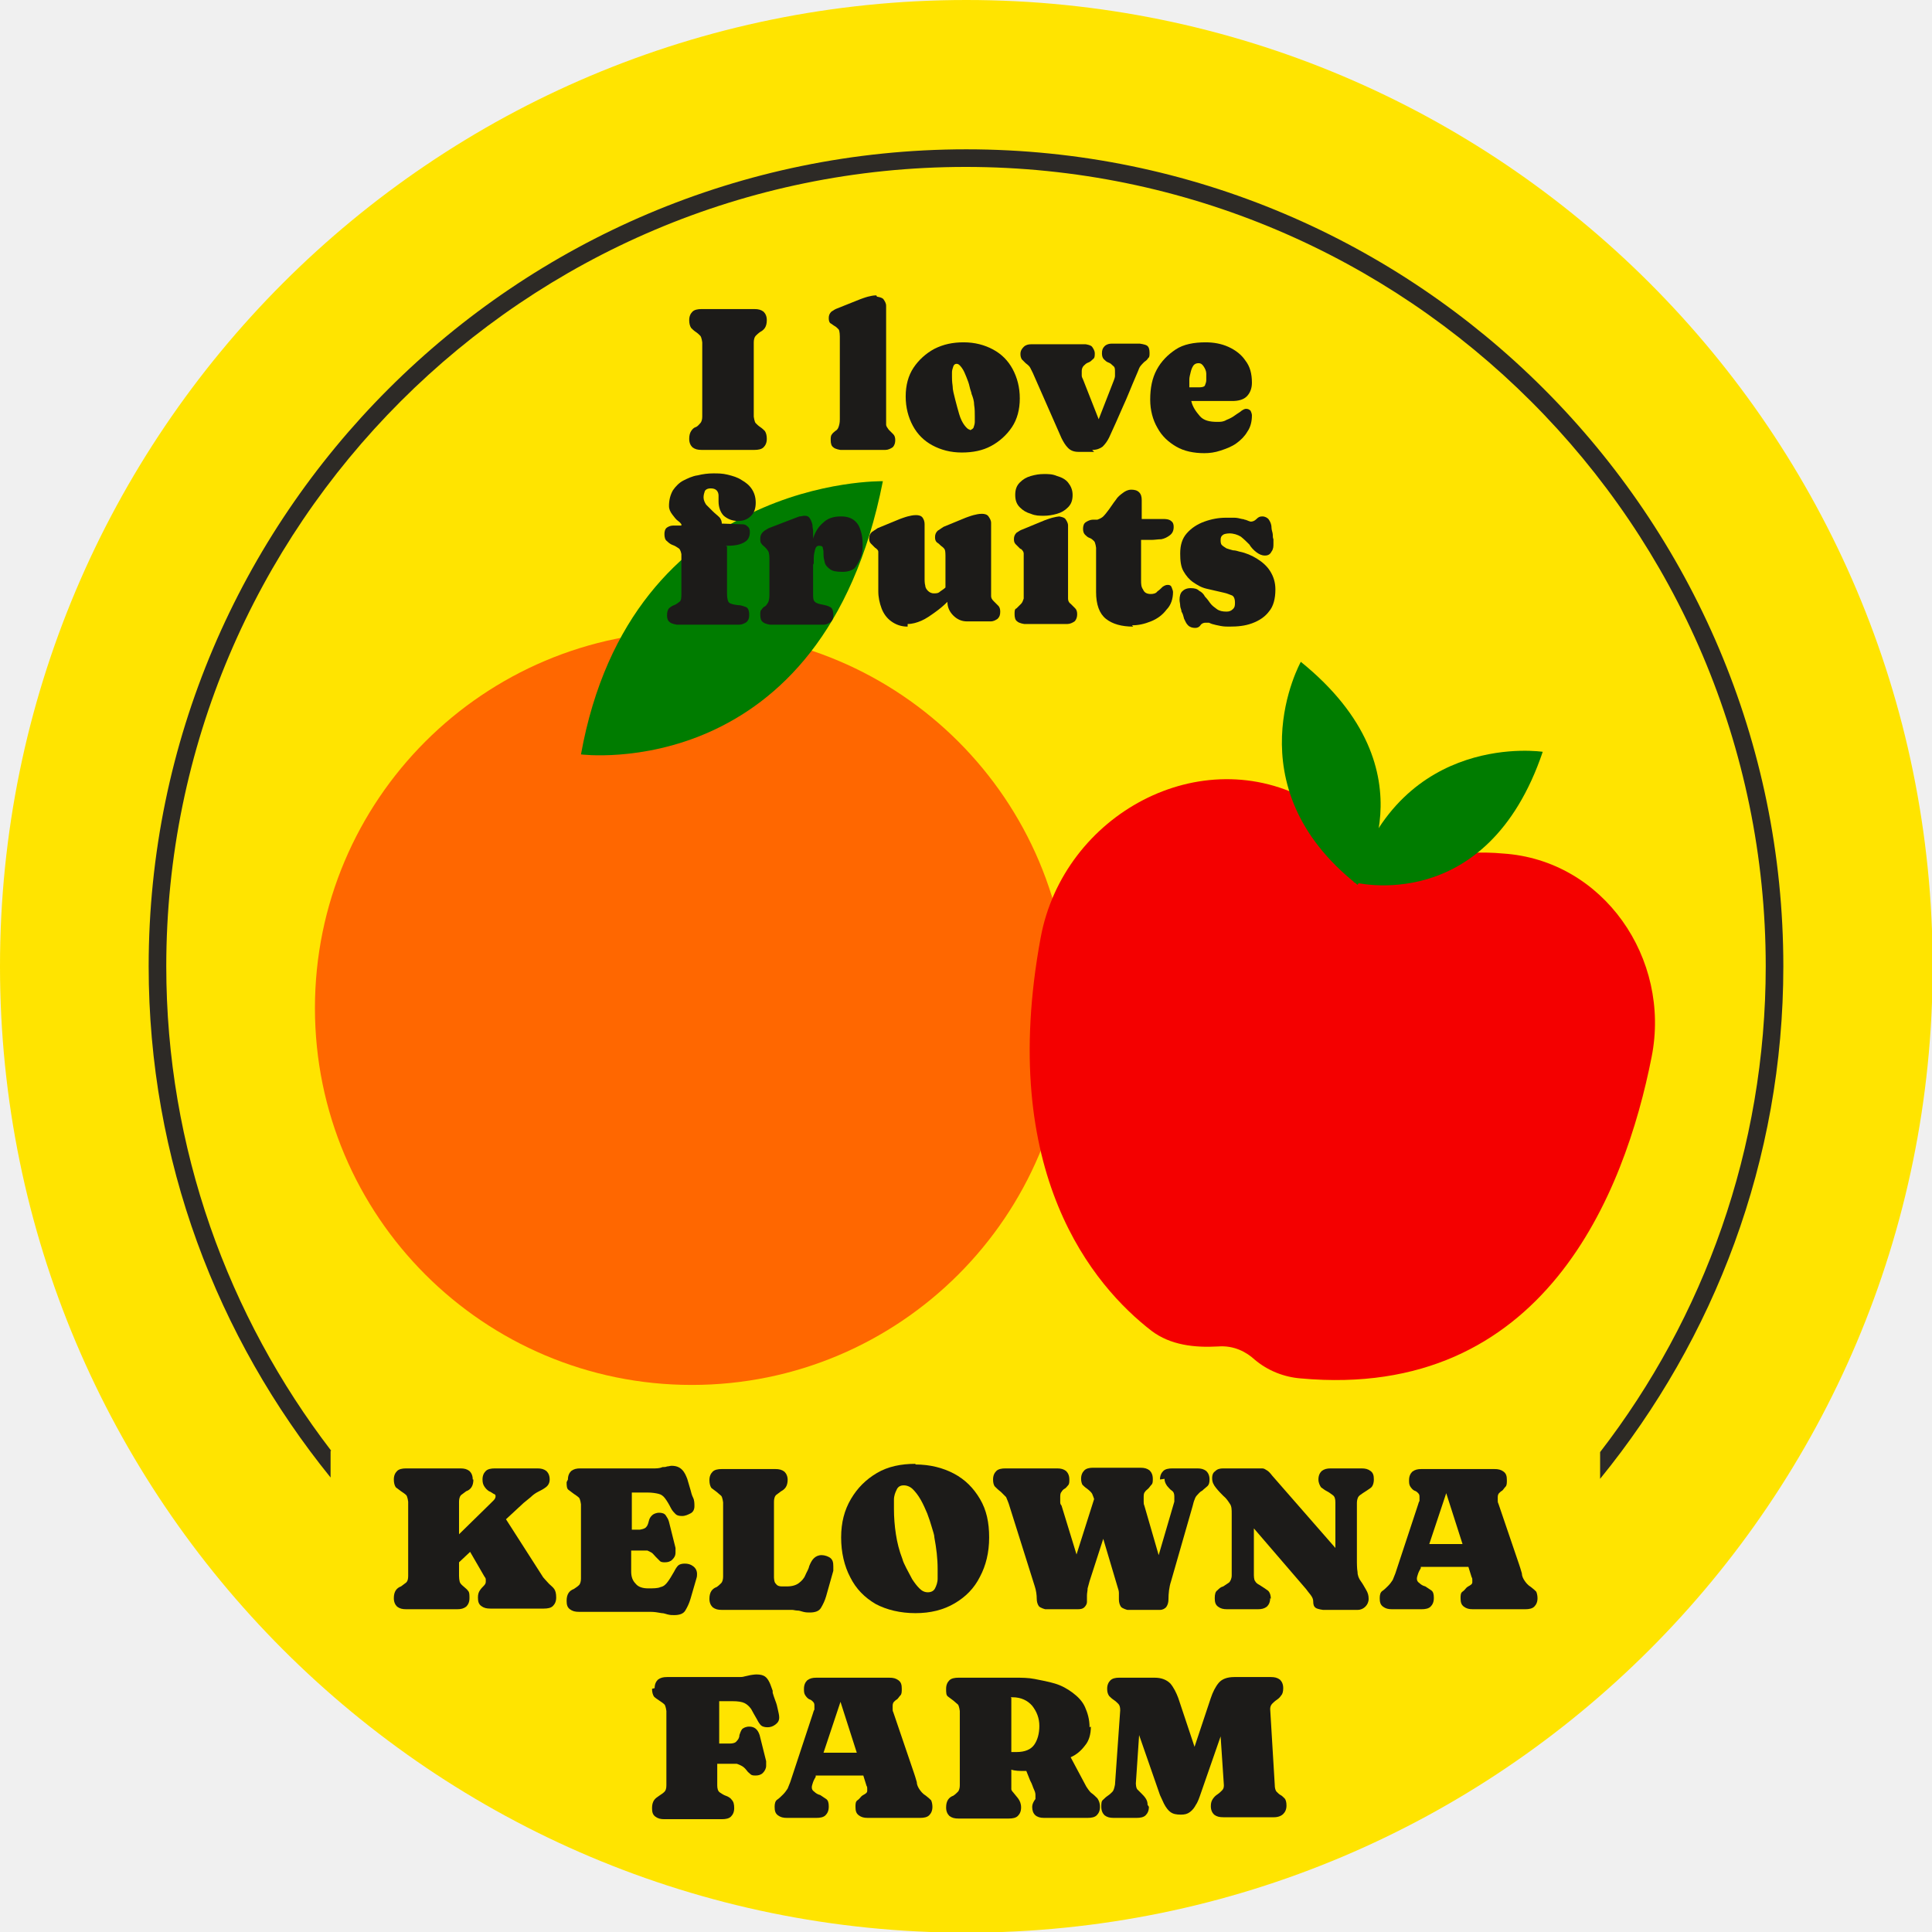
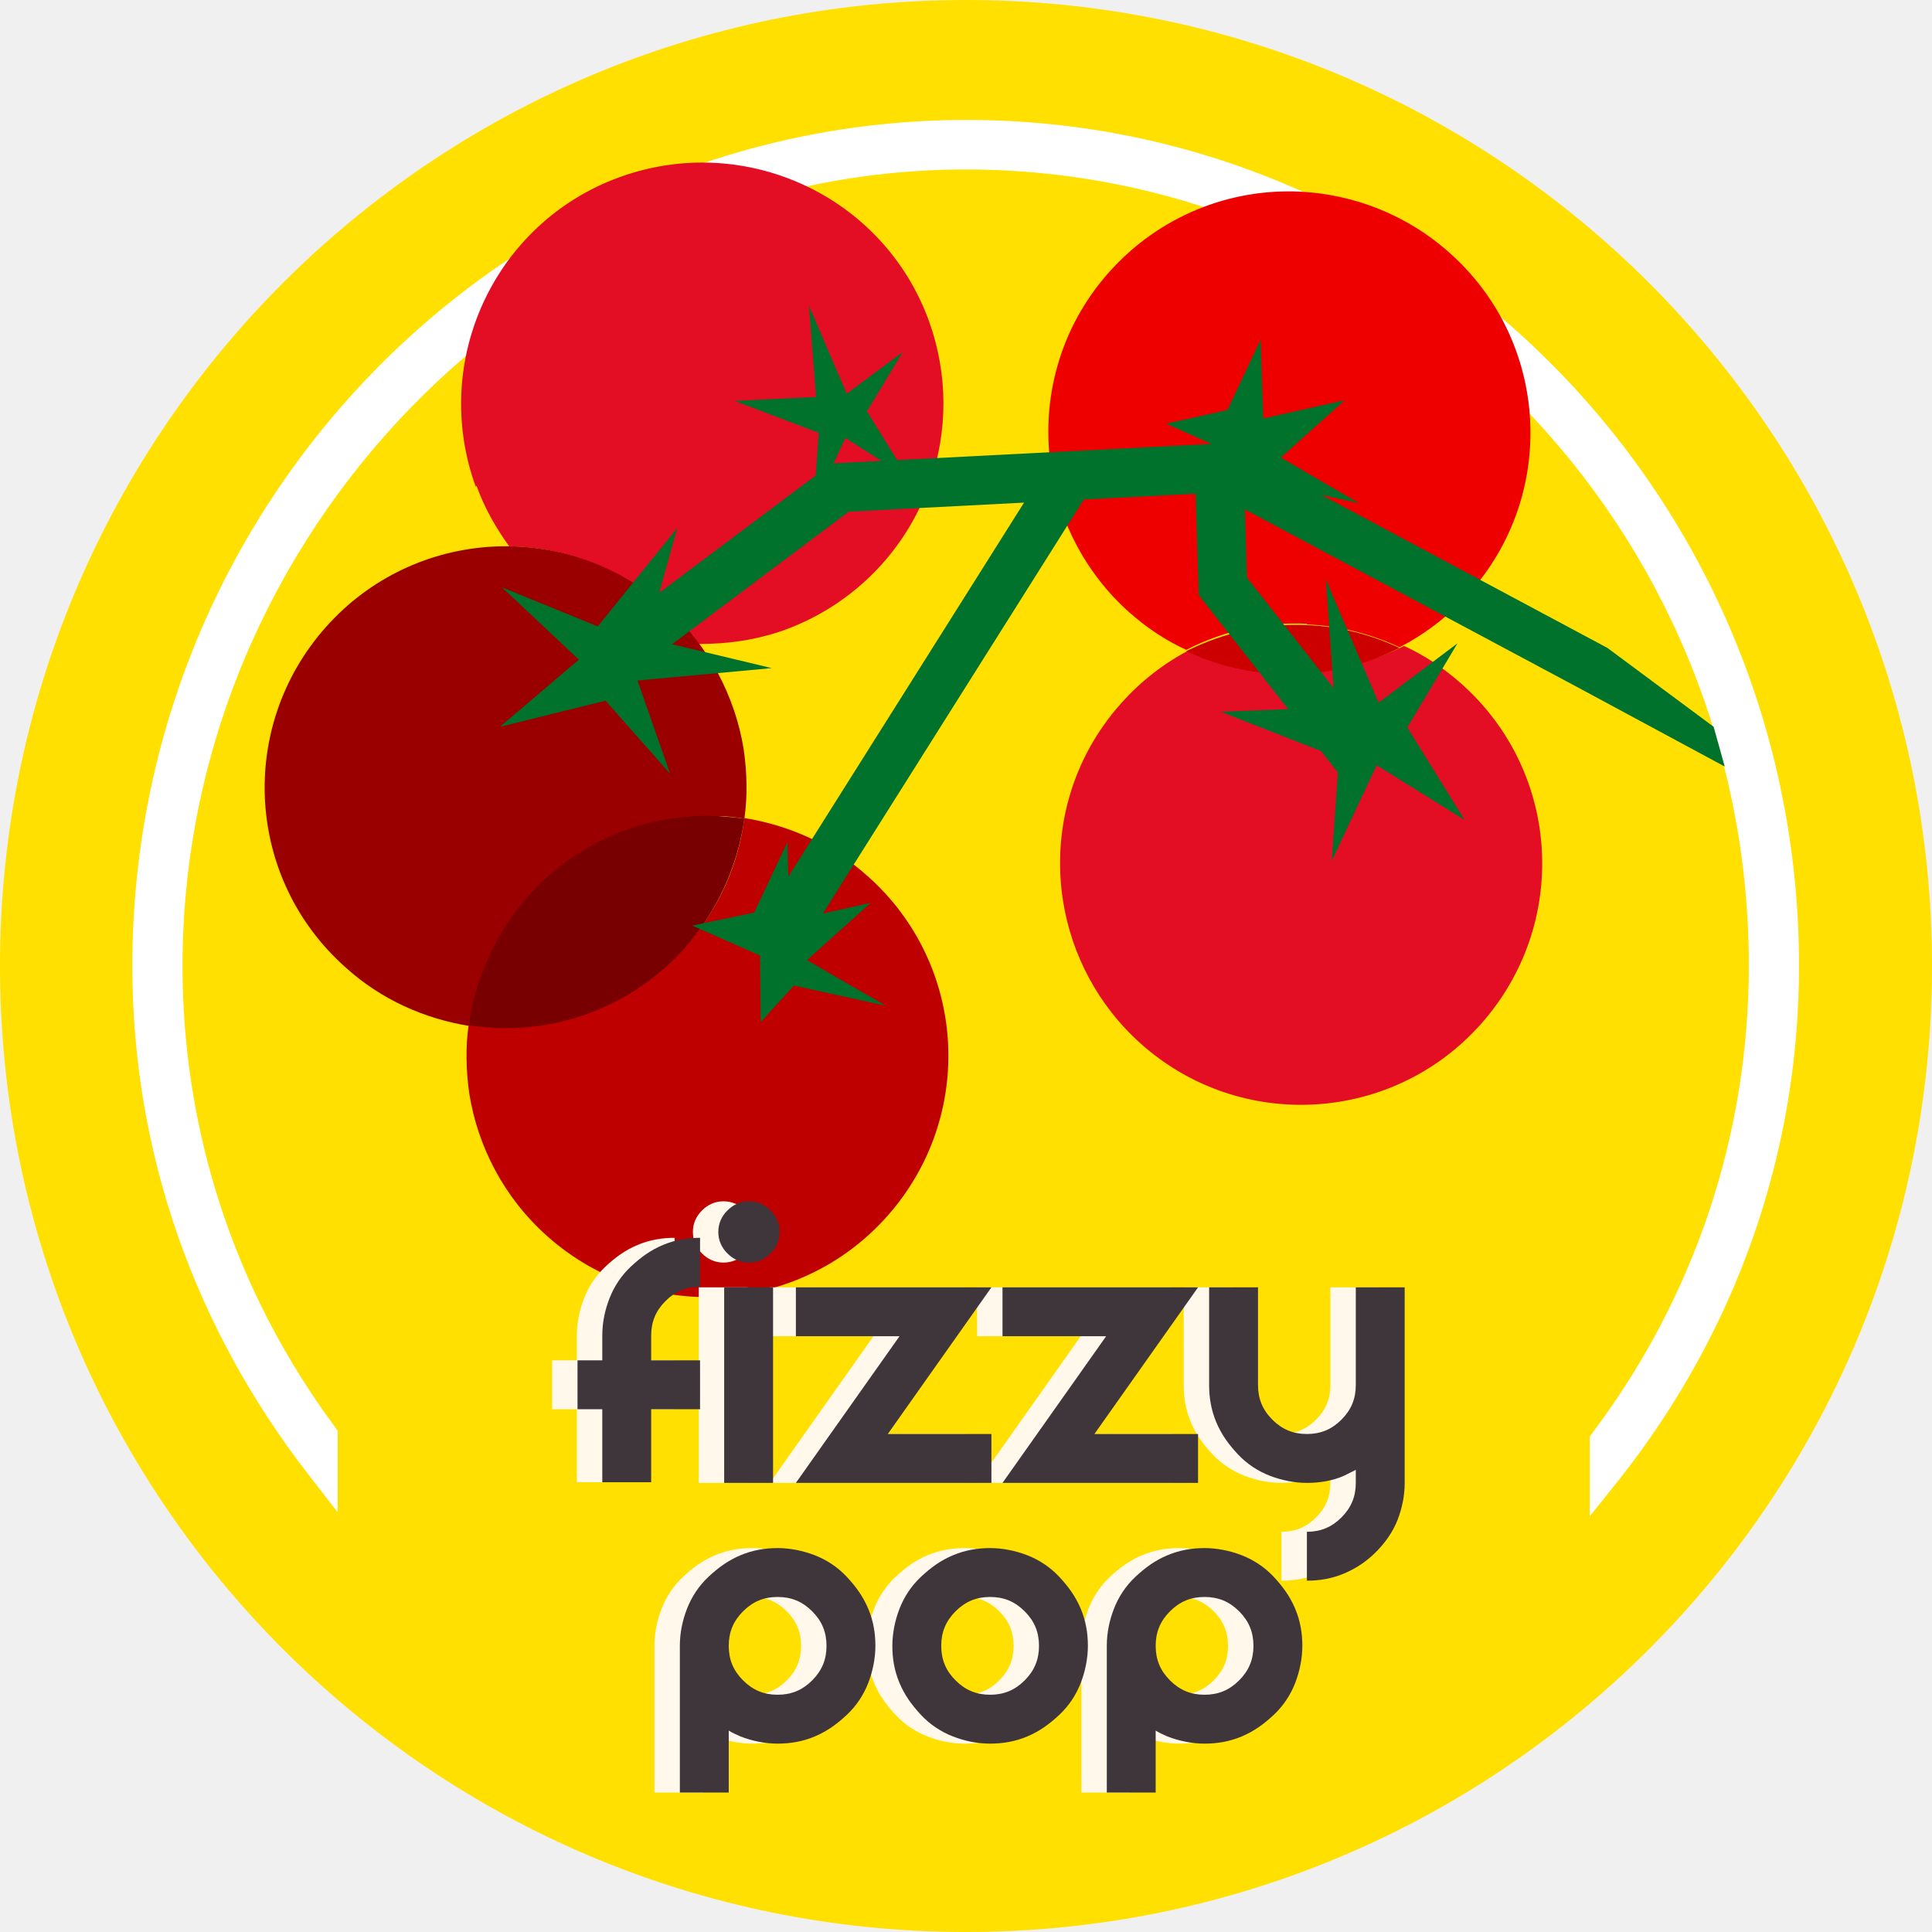
- <svg xmlns="http://www.w3.org/2000/svg" id="Layer_2" data-name="Layer 2" viewBox="0 0 29.63 29.63">
+ <svg xmlns="http://www.w3.org/2000/svg" id="Layer_2" data-name="Layer 2" viewBox="0 0 29.64 29.64">
  <defs>
    <style>
      .cls-1 {
-         fill: #007c00;
+         fill: #9b0000;
      }

      .cls-2 {
-         fill: #ff6700;
+         fill: #ef0000;
      }

      .cls-3 {
-         fill: #2d2a26;
+         fill: #e30d24;
      }

      .cls-4 {
-         fill: #f40000;
+         fill: #780000;
      }

      .cls-5 {
-         fill: #ffe400;
+         fill: #be0000;
      }

      .cls-6 {
-         fill: #1c1b19;
+         fill: #ffe000;
+       }
+ 
+       .cls-7 {
+         fill: #fff;
+       }
+ 
+       .cls-8 {
+         fill: #fff8eb;
+       }
+ 
+       .cls-9 {
+         fill: #00722c;
+       }
+ 
+       .cls-10 {
+         fill: #3f363c;
+       }
+ 
+       .cls-11 {
+         fill: #cd0000;
      }
    </style>
  </defs>
-   <g id="Design_01_-_Dieline" data-name="Design 01 - Dieline">
-     <g id="Icons">
-       <g id="Real_fruit_icon" data-name="Real fruit icon">
-         <circle class="cls-5" cx="14.82" cy="14.82" r="14.82" />
-         <path class="cls-3" d="M5.08,22.25c-1.58-2.06-2.53-4.64-2.53-7.43,0-6.76,5.5-12.26,12.26-12.26s12.27,5.5,12.27,12.26c0,2.8-.95,5.39-2.54,7.45v.41c1.75-2.15,2.81-4.88,2.81-7.86,0-6.91-5.62-12.53-12.53-12.53S2.28,7.91,2.28,14.82c0,2.97,1.05,5.69,2.79,7.84v-.41Z" />
-         <g id="orange">
-           <circle class="cls-2" cx="10.61" cy="15.46" r="5.78" />
-           <path class="cls-1" d="M13.54,7.38s-3.86-.08-4.63,4.19c0,0,3.71.48,4.63-4.19Z" />
-         </g>
-         <g id="strawberry">
-           <path class="cls-4" d="M22.15,13.12c.27-.04.58-.06.9-.03,1.54.1,2.58,1.61,2.28,3.12-.41,2.08-1.65,5.27-5.38,4.93-.26-.02-.51-.12-.71-.29-.12-.11-.31-.22-.56-.2-.36.02-.73-.02-1.02-.24-.88-.68-2.37-2.41-1.7-6.03.35-1.89,2.46-3.04,4.14-2.09.16.09.31.19.45.32.44.39,1.02.59,1.6.52Z" />
-           <path class="cls-1" d="M23.66,11.53s-2.16-.33-2.9,2c0,0,2.04.54,2.9-2Z" />
-           <path class="cls-1" d="M19.95,10.15s-1.06,1.9.87,3.42c0,0,1.22-1.73-.87-3.42Z" />
-         </g>
-         <g>
-           <path class="cls-6" d="M7.26,22.69c0,.05-.01.09-.03.12-.02.03-.05.05-.08.06-.03.02-.05.04-.08.06-.02.02-.03.06-.03.1v.5l.48-.47s.03-.03.05-.05c.02-.02.03-.04.03-.06,0-.02,0-.03-.03-.04-.02-.01-.04-.03-.07-.04-.03-.02-.05-.04-.07-.07-.02-.03-.03-.06-.03-.11,0-.06.02-.1.05-.13.03-.03.08-.04.14-.04h.65c.06,0,.1.01.14.04.03.03.05.07.05.13,0,.05-.02.09-.06.12-.04.03-.08.05-.12.07-.04.02-.08.05-.11.08-.04.03-.07.06-.11.09l-.27.25.57.89s.06.07.09.1.06.05.08.08c.02.03.03.07.03.13s-.02.1-.05.13c-.03.03-.08.04-.14.04h-.82c-.06,0-.1-.01-.14-.04-.04-.03-.05-.07-.05-.13,0-.05.01-.08.03-.11.02-.03.04-.05.06-.07.02-.02.03-.04.03-.06,0-.02,0-.03,0-.04,0-.01-.01-.03-.02-.04l-.22-.38-.17.16v.21s0,.08.02.11.04.04.06.06c.02.02.04.03.06.06.02.02.02.06.02.11,0,.06-.02.1-.05.13-.04.03-.08.04-.14.04h-.78c-.06,0-.1-.01-.14-.04-.03-.03-.05-.07-.05-.13,0-.05.01-.09.03-.12.02-.03.05-.05.08-.06.03-.02.05-.04.08-.06.02-.02.03-.05.03-.1v-1.14s-.01-.08-.03-.1-.05-.04-.08-.06c-.03-.02-.05-.04-.08-.06-.02-.03-.03-.07-.03-.12,0-.06.02-.1.05-.13.03-.03.08-.04.14-.04h.83c.06,0,.1.01.14.04.03.03.05.07.05.13Z" />
-           <path class="cls-6" d="M8.71,22.69c0-.06.02-.1.05-.13.04-.03.08-.04.14-.04h1.04s.06,0,.11,0c.05,0,.09-.01.11-.02.02,0,.05,0,.07-.01.02,0,.05-.01.07-.01.07,0,.12.02.16.06.04.04.06.09.08.14.02.06.03.11.05.17.01.04.02.08.04.12.02.04.02.09.02.13,0,.05-.02.09-.06.11-.04.02-.08.04-.13.04s-.08-.01-.1-.03-.05-.05-.07-.09c-.03-.06-.06-.11-.09-.15-.03-.04-.06-.06-.1-.07s-.1-.02-.17-.02h-.24v.57h.12s.08-.01.1-.04c.02-.02.03-.05.04-.09s.02-.06.05-.09c.02-.02.06-.04.11-.04.04,0,.08.01.1.04s.04.06.05.1l.1.4s0,.02,0,.03c0,.01,0,.02,0,.04,0,.05-.02.08-.05.11-.03.03-.07.04-.11.04-.03,0-.06,0-.08-.02-.02-.02-.04-.04-.06-.06-.03-.03-.05-.06-.07-.07-.02-.01-.04-.02-.06-.03-.02,0-.06,0-.1,0h-.15v.32c0,.08.02.14.07.19.04.05.11.07.19.07s.15,0,.19-.02c.05-.01.08-.04.11-.08.03-.04.06-.09.1-.16.02-.04.04-.07.06-.09s.06-.03.1-.03c.05,0,.09.01.13.04.04.03.06.07.06.12,0,.02,0,.04-.01.07l-.09.31c-.02.07-.05.13-.08.18s-.09.07-.17.07c-.03,0-.06,0-.1-.01s-.06-.02-.09-.02c-.06-.01-.11-.02-.17-.02h-1.1c-.06,0-.1-.01-.14-.04-.04-.03-.05-.07-.05-.13,0-.05.01-.09.03-.12s.05-.05.08-.06c.03-.02.06-.04.08-.06s.03-.06.03-.1v-1.14s-.01-.08-.03-.1-.05-.04-.08-.06c-.03-.02-.05-.04-.08-.06s-.03-.07-.03-.12Z" />
-           <path class="cls-6" d="M12.08,22.69c0,.05-.01.09-.03.12-.02.03-.05.05-.07.06-.03.02-.05.04-.08.06-.02.02-.03.06-.03.1v1.16s0,.08.03.1c.02.03.05.04.09.04h.08c.08,0,.14-.02.18-.05.04-.03.08-.07.1-.12.02-.05.05-.09.06-.14.02-.05.04-.09.07-.12.03-.03.07-.05.12-.05s.1.02.13.04c.04.03.05.07.05.13,0,.02,0,.05,0,.07l-.11.39c-.02.07-.05.13-.08.18s-.09.07-.17.07c-.03,0-.06,0-.1-.01s-.06-.02-.09-.02c-.03,0-.06-.01-.08-.01-.03,0-.06,0-.09,0h-.99c-.06,0-.1-.01-.14-.04-.03-.03-.05-.07-.05-.13,0-.05.01-.09.03-.12.02-.03.05-.05.08-.06.03-.02.05-.04.07-.06.02-.02.03-.06.03-.1v-1.14s-.01-.08-.03-.1c-.02-.02-.05-.04-.07-.06-.03-.02-.05-.04-.08-.06-.02-.03-.03-.07-.03-.12,0-.06.02-.1.05-.13.03-.03.08-.04.14-.04h.82c.06,0,.1.01.14.04.03.03.05.07.05.13Z" />
-           <path class="cls-6" d="M14.04,22.46c.22,0,.42.05.59.14.17.09.3.22.4.39s.14.36.14.59-.05.43-.14.6c-.09.18-.22.31-.39.41-.17.1-.37.15-.6.15s-.44-.05-.61-.14c-.17-.1-.3-.23-.39-.41-.09-.17-.14-.38-.14-.61s.05-.42.15-.59c.1-.17.23-.3.4-.4.17-.1.37-.14.59-.14ZM14.38,24.06c0-.16-.02-.32-.05-.48,0-.04-.02-.09-.04-.16-.02-.07-.04-.13-.07-.21-.03-.07-.06-.14-.1-.21-.04-.07-.08-.12-.12-.16-.04-.04-.09-.06-.14-.06s-.09.02-.11.07c-.02.04-.04.09-.04.15,0,.06,0,.1,0,.14,0,.13.01.26.03.39.02.13.05.25.1.38.01.04.03.08.06.14.03.06.06.11.09.17.04.06.07.1.11.14.04.04.08.06.13.06.05,0,.09-.02.11-.06.02-.04.04-.09.04-.15,0-.06,0-.1,0-.14Z" />
-           <path class="cls-6" d="M17.79,22.69c0-.06.02-.1.05-.13.03-.03.08-.04.14-.04h.38c.06,0,.1.01.14.04.03.03.05.07.05.13,0,.05-.01.08-.03.1-.02.02-.05.04-.08.07-.04.02-.06.05-.08.07-.02.02-.03.04-.04.07-.01.02-.02.06-.03.1l-.33,1.15c-.03.09-.04.19-.04.28,0,.04-.01.08-.03.11s-.06.05-.1.05h-.5s-.08-.02-.1-.05-.03-.07-.03-.11c0-.03,0-.07,0-.1,0-.03-.01-.06-.02-.09l-.22-.74-.21.65s-.02.07-.03.11c0,.04-.01.07-.01.11,0,.03,0,.07,0,.1,0,.03-.02.06-.04.08-.02.02-.05.03-.1.03h-.5s-.08-.02-.1-.05c-.02-.03-.03-.07-.03-.11,0-.06-.01-.13-.03-.19l-.4-1.27s-.03-.08-.04-.1c-.02-.02-.04-.04-.08-.08-.04-.03-.07-.06-.09-.08-.02-.02-.03-.06-.03-.11,0-.06.02-.1.05-.13.03-.03.08-.04.14-.04h.79c.06,0,.1.01.14.04.03.03.05.07.05.13,0,.04,0,.07-.02.09s-.03.04-.05.05c-.02.01-.04.03-.05.05-.02.02-.02.05-.02.09,0,.02,0,.04,0,.06,0,.02,0,.04.02.06l.23.75.27-.85s-.02-.06-.03-.08c-.01-.02-.04-.05-.08-.08-.03-.02-.05-.04-.07-.06-.01-.02-.02-.05-.02-.09,0-.06.02-.1.05-.13.03-.03.08-.04.13-.04h.73c.06,0,.1.01.14.04.03.03.05.07.05.13,0,.04,0,.07-.02.09-.02.02-.03.04-.05.06-.02.02-.04.03-.05.05-.02.02-.02.05-.02.09,0,.02,0,.04,0,.06,0,.02,0,.04.01.06l.22.76.24-.82s0-.03,0-.04c0-.01,0-.03,0-.04,0-.04-.01-.07-.04-.09s-.05-.05-.07-.07c-.02-.03-.04-.06-.04-.11Z" />
-           <path class="cls-6" d="M19.48,24.51c0,.06-.02.1-.05.13-.04.03-.08.04-.14.04h-.47c-.06,0-.1-.01-.14-.04-.04-.03-.05-.07-.05-.13,0-.06.01-.1.04-.12.03-.03.05-.05.09-.06.03-.02.06-.04.09-.06.02-.02.04-.06.04-.11v-.94c0-.07,0-.12-.03-.16-.02-.03-.05-.08-.1-.12-.03-.03-.07-.07-.11-.12-.04-.05-.06-.09-.06-.15s.02-.09.05-.11c.03-.03.07-.04.12-.04h.49s.08,0,.11,0c.03,0,.05.02.07.03s.05.04.08.08l.97,1.11v-.7c0-.05-.01-.09-.04-.11s-.05-.04-.09-.06-.06-.04-.09-.06c-.02-.03-.04-.07-.04-.12,0-.06.02-.1.05-.13.04-.03.08-.04.14-.04h.47c.06,0,.1.01.14.04.04.03.05.07.05.13,0,.06-.02.11-.05.13s-.07.05-.12.08c-.03.02-.06.04-.07.06-.01.02-.02.05-.02.09v.91s0,.1.01.15c0,.05.02.1.05.14.03.04.05.08.08.13.03.05.04.09.04.14s-.02.09-.05.12-.07.05-.12.05h-.53s-.08-.01-.11-.03c-.03-.02-.04-.05-.04-.1,0-.03-.01-.06-.04-.1-.03-.04-.05-.06-.07-.09l-.8-.93v.72s0,.07.02.09c.01.02.03.04.07.06.05.03.09.06.12.08s.05.07.05.13Z" />
-           <path class="cls-6" d="M21.99,24.51c0,.06-.02.1-.05.13-.03.03-.08.04-.14.04h-.45c-.06,0-.1-.01-.14-.04-.04-.03-.05-.07-.05-.13,0-.05.01-.09.04-.11.03-.02.06-.05.09-.08.03-.03.05-.06.07-.09.01-.03.03-.07.04-.1l.35-1.06s.01-.04.02-.05c0-.02,0-.04,0-.06,0-.02,0-.04-.02-.06s-.03-.03-.06-.04c-.02-.01-.04-.03-.06-.06s-.02-.06-.02-.1c0-.06.02-.1.05-.13.04-.03.08-.04.14-.04h1.12c.06,0,.1.01.14.04.04.03.05.07.05.13,0,.04,0,.08-.02.1s-.03.04-.05.06c-.02.01-.04.03-.05.04-.01.01-.02.03-.02.06,0,.02,0,.04,0,.05,0,.02,0,.03.01.05l.32.94s.03.09.04.13c0,.04.02.08.04.11.02.03.05.07.1.1.04.03.06.05.08.07.01.02.02.06.02.1,0,.06-.02.1-.05.13-.03.03-.08.04-.14.04h-.8c-.06,0-.1-.01-.14-.04-.04-.03-.05-.07-.05-.13,0-.04,0-.08.03-.1s.04-.04.06-.06.05-.03.06-.04c.02-.01.03-.03.03-.04,0-.01,0-.03,0-.04,0-.01,0-.03-.01-.04l-.05-.16h-.73v.02s-.03.05-.04.08c-.01.03-.02.06-.02.08,0,.03.01.05.04.07.02.02.05.04.09.05.03.02.06.04.09.06s.04.06.04.11ZM21.92,23.68h.51l-.25-.78-.26.78Z" />
-           <path class="cls-6" d="M10.04,25.89c0-.06.02-.1.05-.13.04-.03.08-.04.14-.04h1.01s.06,0,.09,0,.06,0,.09-.01l.09-.02s.06-.01.09-.01c.06,0,.1.01.13.03.03.02.05.05.07.09.02.04.03.08.05.13h0s0,.01,0,.02c0,0,0,.01,0,.01.01.03.02.07.04.12s.03.09.04.14c.01.05.02.08.02.12,0,.05-.02.08-.06.11s-.08.04-.12.04c-.04,0-.08-.01-.1-.03-.02-.02-.04-.05-.06-.09-.04-.07-.07-.12-.09-.16-.03-.04-.06-.07-.1-.09-.04-.02-.1-.03-.19-.03h-.2v.65h.16c.05,0,.09-.01.11-.04.02-.02.04-.05.04-.09.01-.03.02-.06.04-.09.02-.02.06-.04.11-.04.08,0,.13.04.16.13l.1.4s0,.02,0,.03c0,.01,0,.02,0,.04,0,.04-.02.08-.05.11-.03.03-.07.04-.11.04-.03,0-.06,0-.08-.02-.02-.02-.04-.03-.06-.06-.03-.04-.06-.06-.08-.07s-.04-.02-.07-.03c-.02,0-.06,0-.11,0h-.19v.33c0,.05.01.09.04.11.03.02.06.04.09.05.03.01.07.03.09.06.03.03.04.07.04.13s-.02.1-.05.13c-.03.03-.08.04-.14.04h-.88c-.06,0-.1-.01-.14-.04-.04-.03-.05-.07-.05-.13,0-.05.01-.09.03-.12s.05-.05.08-.07c.03-.02.06-.04.08-.06s.03-.05.03-.1v-1.14s-.01-.08-.03-.1-.05-.04-.08-.06-.06-.04-.08-.06c-.02-.03-.03-.07-.03-.12Z" />
-           <path class="cls-6" d="M12.71,27.71c0,.06-.02.1-.05.13-.03.03-.08.04-.14.04h-.45c-.06,0-.1-.01-.14-.04-.04-.03-.05-.07-.05-.13,0-.05.01-.09.04-.11.03-.02.06-.05.09-.08.03-.03.05-.06.07-.09.01-.03.03-.07.04-.1l.35-1.06s.01-.04.02-.05c0-.02,0-.04,0-.06,0-.02,0-.04-.02-.06s-.03-.03-.06-.04c-.02-.01-.04-.03-.06-.06s-.02-.06-.02-.1c0-.06.02-.1.05-.13.04-.03.08-.04.14-.04h1.12c.06,0,.1.01.14.04.04.03.05.07.05.13,0,.04,0,.08-.02.1s-.03.04-.05.06c-.02.01-.04.03-.05.04-.01.01-.02.03-.02.06,0,.02,0,.04,0,.05,0,.02,0,.03.01.05l.32.94s.03.09.04.13c0,.04.02.08.04.11.02.03.05.07.1.1.04.03.06.05.08.07.01.02.02.06.02.1,0,.06-.02.1-.05.13-.03.03-.08.04-.14.04h-.8c-.06,0-.1-.01-.14-.04-.04-.03-.05-.07-.05-.13,0-.04,0-.08.03-.1s.04-.04.06-.06.05-.03.06-.04c.02-.01.03-.03.03-.04,0-.01,0-.03,0-.04,0-.01,0-.03-.01-.04l-.05-.16h-.73v.02s-.03.05-.04.08c-.01.03-.02.06-.02.08,0,.03.01.05.04.07.02.02.05.04.09.05.03.02.06.04.09.06s.04.06.04.11ZM12.63,26.88h.51l-.25-.78-.26.78Z" />
-           <path class="cls-6" d="M16.73,26.48c0,.12-.03.22-.09.29-.06.08-.13.14-.22.18l.24.45s.05.08.08.1.06.05.09.08c.02.03.04.07.04.13s-.02.1-.05.13c-.03.03-.08.04-.14.04h-.67c-.12,0-.18-.06-.18-.17,0-.04.02-.08.05-.12,0-.01,0-.02,0-.03,0,0,0-.02,0-.03,0-.01,0-.04-.02-.08-.02-.04-.03-.09-.06-.14-.02-.05-.04-.1-.06-.15-.01,0-.02,0-.04,0-.06,0-.13,0-.19-.02v.24s0,.05,0,.06c0,.01.01.03.03.05.03.04.06.07.08.1s.04.07.04.13c0,.06-.02.1-.05.13-.03.03-.08.04-.14.04h-.77c-.06,0-.1-.01-.14-.04-.03-.03-.05-.07-.05-.13,0-.05.01-.09.03-.12s.05-.05.08-.06c.03-.02.05-.04.07-.06s.03-.06.03-.1v-1.14s-.01-.08-.03-.1-.05-.04-.07-.06c-.03-.02-.05-.04-.08-.06s-.03-.06-.03-.12c0-.06.02-.1.05-.13.03-.03.08-.04.14-.04h.87c.1,0,.2,0,.3.02s.21.04.31.07c.1.03.19.08.27.14.08.06.15.13.19.22s.07.19.07.31ZM15.51,26.04v.83s.05,0,.08,0c.13,0,.22-.04.27-.11.05-.07.08-.17.08-.29s-.04-.22-.11-.31c-.07-.08-.17-.13-.3-.13h-.03Z" />
-           <path class="cls-6" d="M17.62,27.71c0,.06-.02.1-.05.13-.03.03-.08.04-.14.04h-.35c-.06,0-.1-.01-.14-.04-.03-.03-.05-.07-.05-.13,0-.05,0-.09.03-.11.02-.02.04-.04.07-.06s.05-.04.07-.06c.02-.02.03-.06.04-.11l.08-1.14h0c0-.05-.01-.08-.03-.1-.02-.02-.04-.04-.07-.06-.03-.02-.05-.04-.07-.06-.02-.03-.03-.06-.03-.11,0-.06.02-.1.05-.13.03-.03.08-.04.13-.04h.55c.1,0,.18.03.24.09.05.06.09.14.12.22l.25.75.25-.75c.03-.09.07-.17.12-.23.05-.06.13-.09.24-.09h.56c.06,0,.1.01.14.04.03.03.05.07.05.13,0,.05-.01.09-.03.11-.02.03-.04.05-.07.07-.03.02-.05.04-.07.06-.02.02-.03.05-.03.08h0s.07,1.16.07,1.16c0,.05.01.09.03.11.02.02.04.04.06.05s.04.03.06.05c.02.02.03.06.03.11,0,.06-.02.1-.05.13-.03.03-.08.05-.14.05h-.78c-.06,0-.1-.01-.14-.04-.03-.03-.05-.07-.05-.13,0-.05.01-.08.03-.11.02-.03.04-.05.07-.07.03-.02.05-.04.07-.06.02-.02.03-.04.03-.08h0s-.05-.75-.05-.75l-.32.92s-.03.09-.06.13c-.02.04-.05.08-.09.11-.04.03-.08.04-.14.04-.07,0-.12-.01-.16-.04-.03-.02-.07-.07-.1-.13-.02-.04-.04-.09-.06-.13l-.32-.92-.05.74h0s0,.08.03.1c.02.02.04.04.06.06.02.02.04.04.06.07.02.03.03.06.03.1Z" />
-         </g>
-         <g>
-           <path class="cls-6" d="M11.56,5.25v1.14s.01.08.03.1c.02.02.04.04.07.06.03.02.05.04.07.06.02.03.03.07.03.12,0,.06-.02.1-.05.13-.03.03-.08.04-.14.04h-.81c-.06,0-.1-.01-.14-.04-.03-.03-.05-.07-.05-.13,0-.05.01-.09.03-.12.02-.03.04-.05.07-.06s.05-.04.07-.06c.02-.02.03-.06.03-.1v-1.14s-.01-.08-.03-.1c-.02-.02-.04-.04-.07-.06s-.05-.04-.07-.06c-.02-.03-.03-.07-.03-.12,0-.06.02-.1.05-.13.03-.03.08-.04.14-.04h.81c.06,0,.1.01.14.04.03.03.05.07.05.13,0,.05-.01.09-.03.12-.02.03-.05.05-.07.06-.03.02-.05.04-.07.06-.02.02-.03.06-.03.1Z" />
-           <path class="cls-6" d="M13.45,4.55s.08.01.1.04.04.06.04.1v1.73s0,.06,0,.09c0,.03.02.05.04.08.03.03.05.05.07.07.02.02.03.05.03.09s-.01.08-.04.11c-.03.02-.07.04-.11.04h-.69s-.08-.01-.11-.04c-.03-.02-.04-.06-.04-.11,0-.04,0-.07.02-.09.01-.02.03-.03.05-.05.02-.01.04-.03.05-.06s.02-.06.02-.12v-1.27s0-.09-.02-.11c-.02-.02-.04-.04-.06-.05-.02-.01-.04-.03-.06-.04s-.03-.04-.03-.08c0-.04.01-.07.04-.1.03-.02.06-.04.09-.05l.35-.14s.08-.03.12-.04c.04-.01.08-.02.13-.02Z" />
-           <path class="cls-6" d="M14.78,5.25c.17,0,.32.04.45.11.13.07.23.17.3.3.07.13.11.28.11.45s-.04.32-.12.44-.19.22-.32.29-.28.1-.45.1c-.17,0-.32-.04-.45-.11-.13-.07-.23-.17-.3-.3-.07-.13-.11-.28-.11-.45s.04-.32.12-.44c.08-.12.19-.22.32-.29.14-.07.28-.1.45-.1ZM14.87,6.6s.04-.01.06-.04c.01-.03.02-.06.02-.09s0-.06,0-.08c0-.06,0-.12-.01-.18,0-.06-.02-.12-.04-.17,0-.02-.02-.06-.03-.11-.01-.05-.03-.1-.05-.15-.02-.05-.04-.1-.07-.14s-.05-.06-.08-.06c-.02,0-.04.01-.05.04-.01.03-.02.06-.02.09,0,.03,0,.06,0,.07,0,.03,0,.07.01.14,0,.06.02.13.04.21.02.08.04.15.06.22.02.07.05.13.08.17s.06.07.09.07Z" />
-           <path class="cls-6" d="M16.78,6.93h-.24c-.07,0-.12-.02-.16-.06-.04-.04-.07-.09-.1-.15l-.44-1s-.03-.06-.04-.08c-.01-.02-.03-.04-.07-.07-.02-.02-.04-.04-.06-.06-.01-.02-.02-.04-.02-.08,0-.05.02-.08.05-.11s.07-.04.11-.04h.84s.08.01.1.04.04.06.04.1c0,.04,0,.07-.03.09-.02.02-.04.04-.07.05-.03.01-.05.03-.07.05-.02.02-.03.05-.03.08,0,.02,0,.05,0,.07,0,.02.01.04.02.06l.24.61.23-.59s.02-.05.02-.07c0-.02,0-.05,0-.07,0-.04,0-.07-.03-.09-.02-.02-.04-.04-.07-.05-.03-.01-.05-.03-.07-.05-.02-.02-.03-.05-.03-.09,0-.05.01-.08.04-.11s.07-.04.11-.04h.43s.08.01.11.03c.03.02.04.06.04.11,0,.04,0,.07-.02.08-.01.02-.03.04-.06.06-.04.04-.07.07-.08.1s-.03.07-.05.12c-.07.16-.13.32-.2.47-.07.16-.14.32-.21.47-.03.06-.06.1-.1.14-.04.03-.09.05-.16.05Z" />
-           <path class="cls-6" d="M19.2,5.87c0,.09-.03.16-.08.21s-.13.07-.22.07h-.63c.02.09.07.16.13.23s.15.09.27.09c.05,0,.09,0,.14-.03.05-.02.09-.04.13-.07s.08-.05.1-.07c.03-.02.05-.03.07-.03.03,0,.05.01.07.03.01.02.02.05.02.07,0,.09-.02.18-.07.25-.04.07-.1.13-.17.18s-.15.08-.24.11-.17.04-.25.04c-.16,0-.31-.03-.43-.1-.12-.07-.22-.16-.29-.29-.07-.12-.11-.27-.11-.43,0-.18.03-.33.1-.46.07-.13.17-.23.29-.31s.28-.11.46-.11c.12,0,.24.02.35.07.11.05.2.12.26.21.07.09.1.2.1.34ZM18.24,5.91v.03h.16s.07,0,.08-.03.02-.05.02-.08c0-.02,0-.06,0-.1,0-.04-.02-.08-.04-.11-.02-.03-.04-.05-.08-.05-.03,0-.06.01-.08.04-.02.03-.03.06-.04.1s-.02.08-.02.11c0,.04,0,.07,0,.09Z" />
-           <path class="cls-6" d="M11.15,8.38v.72c0,.07.01.12.03.14.02.02.06.03.13.04.06,0,.1.02.13.03.03.01.05.05.05.12,0,.05-.01.08-.04.11-.03.02-.07.04-.11.04h-.96s-.08-.01-.11-.04c-.03-.02-.04-.06-.04-.1,0-.05.01-.09.03-.11.02-.02.05-.04.08-.05.03-.01.05-.03.08-.05s.03-.07.03-.13v-.6s-.01-.07-.04-.09c-.03-.02-.06-.04-.09-.05-.03-.01-.06-.03-.09-.06-.03-.02-.04-.06-.04-.11,0-.04.01-.08.04-.1.03-.02.06-.03.1-.03h.12v-.02s-.02-.03-.05-.05-.06-.06-.09-.1-.05-.08-.05-.13c0-.09.02-.17.06-.24.04-.06.1-.12.16-.15s.14-.07.22-.08c.08-.02.16-.03.24-.03.07,0,.14,0,.22.02.08.02.15.04.21.08.07.04.12.08.16.14.04.06.06.13.06.21s-.02.15-.07.2c-.05.05-.11.08-.2.08-.09,0-.16-.03-.22-.08-.05-.05-.08-.13-.08-.22,0-.03,0-.06,0-.09s-.01-.06-.03-.08c-.02-.02-.05-.03-.09-.03s-.07.01-.09.04c-.01.03-.02.06-.02.1,0,.04.02.08.04.11.03.03.06.06.1.1s.07.06.1.09c.03.03.04.07.04.1h0s.29.01.29.01c.04,0,.07,0,.1.03.03.02.04.05.04.09,0,.06-.02.11-.06.14-.04.03-.09.05-.15.06s-.11.01-.16.01Z" />
-           <path class="cls-6" d="M12.47,8.64v.46c0,.06,0,.1.02.12.01.02.05.04.11.05.05.01.1.02.13.04.03.01.05.05.05.12,0,.05-.01.08-.04.11-.03.02-.06.04-.11.04h-.82s-.08-.01-.11-.04c-.03-.02-.04-.06-.04-.11,0-.04,0-.07.02-.08.01-.02.03-.04.05-.05s.03-.03.05-.06c.01-.02.02-.06.02-.11v-.57s0-.08-.02-.11-.03-.04-.05-.06-.04-.03-.05-.05c-.02-.02-.02-.04-.02-.08,0-.04.01-.07.04-.1s.06-.04.09-.06l.39-.15s.05-.02.08-.03c.03,0,.05-.01.08-.01.04,0,.06.01.08.04.02.03.03.06.04.1,0,.04.01.07.01.09,0,.02,0,.04,0,.06,0,.02,0,.04,0,.06.03-.1.08-.18.15-.24.07-.07.16-.1.28-.1.08,0,.15.02.2.06.05.04.08.09.1.16.02.06.03.13.03.21,0,.07,0,.13-.03.2s-.05.11-.09.16c-.04.04-.11.06-.19.06-.09,0-.15-.01-.19-.04-.04-.03-.07-.06-.08-.1-.01-.04-.02-.08-.02-.12,0-.04,0-.07-.01-.1,0-.03-.02-.04-.06-.04-.03,0-.05.02-.06.06s-.02.08-.02.13c0,.04,0,.08,0,.1Z" />
-           <path class="cls-6" d="M13.92,9.61c-.1,0-.18-.03-.25-.08-.07-.05-.12-.12-.15-.2s-.05-.17-.05-.26v-.53s0-.07,0-.08c0-.02-.02-.04-.05-.06-.02-.02-.04-.04-.06-.06-.02-.02-.03-.04-.03-.08,0-.04.01-.07.04-.1.03-.02.06-.04.09-.06l.34-.14s.08-.03.12-.04c.04-.01.08-.02.13-.02.04,0,.08.01.1.04.02.03.03.06.03.1v.85s0,.06.01.09c0,.03.02.06.04.08.02.02.05.04.09.04s.07,0,.1-.03c.03-.02.06-.04.08-.06v-.49s0-.07-.01-.09-.03-.04-.06-.06c-.02-.02-.04-.04-.06-.05-.02-.02-.03-.04-.03-.08,0-.04.01-.07.04-.1.03-.02.06-.04.09-.06l.34-.14s.08-.03.12-.04c.04-.01.08-.02.13-.02.04,0,.08.01.1.04.02.03.04.06.04.1v1.03s0,.06,0,.09.01.05.04.08c.03.03.05.05.07.07.02.02.03.05.03.09,0,.05-.01.08-.04.11-.03.02-.06.04-.11.04h-.36c-.08,0-.15-.03-.21-.09-.06-.06-.09-.13-.09-.21-.06.06-.12.11-.19.16-.07.05-.14.1-.21.13s-.14.05-.21.05Z" />
-           <path class="cls-6" d="M16.24,7.92s.08.01.1.04c.02.03.04.06.04.1v1.03s0,.06,0,.09c0,.03.01.06.04.08.03.03.05.05.07.07s.03.05.03.09-.01.08-.04.11c-.03.02-.07.04-.11.04h-.66s-.08-.01-.11-.04c-.03-.02-.04-.06-.04-.11s0-.08.03-.09c.02-.02.04-.04.07-.07.02-.02.03-.05.04-.08,0-.03,0-.06,0-.09v-.54s0-.04,0-.06c0-.02-.01-.04-.03-.06,0,0,0,0-.01-.01,0,0-.01,0-.02-.01-.02-.02-.04-.04-.06-.06-.02-.02-.03-.04-.03-.08,0-.04.01-.07.04-.1.03-.02.06-.04.09-.05l.34-.14s.08-.03.12-.04c.04-.01.08-.02.13-.02ZM16.01,7.91c-.07,0-.13,0-.2-.03-.07-.02-.12-.05-.17-.1-.05-.05-.07-.11-.07-.19s.02-.14.07-.19.1-.08.17-.1c.07-.02.13-.03.2-.03s.13,0,.2.03c.07.02.13.05.17.1s.07.11.07.19-.02.14-.07.19c-.05.05-.1.08-.17.1-.07.02-.14.03-.2.03Z" />
-           <path class="cls-6" d="M17.38,9.61c-.18,0-.32-.04-.42-.12-.1-.08-.15-.22-.15-.41v-.68s-.01-.08-.03-.1c-.02-.02-.04-.04-.07-.05-.03-.01-.05-.03-.07-.05-.02-.02-.03-.05-.03-.09s.01-.08.04-.1c.03-.02.07-.04.11-.04h.07s.06-.02.09-.05c.03-.03.06-.07.09-.11s.06-.09.1-.14c.03-.05.07-.08.11-.11.04-.03.08-.05.13-.05.05,0,.09.01.12.04s.04.07.04.12v.29h.35s.07,0,.1.03c.03.02.04.05.04.09,0,.06-.02.1-.06.13-.04.03-.08.05-.13.06-.05,0-.1.01-.15.01h-.16v.62c0,.05,0,.1.03.14.02.05.06.07.12.07.04,0,.08-.01.1-.04.03-.02.06-.05.08-.07.03-.02.05-.03.08-.03.03,0,.05.01.06.04.01.03.02.05.02.07,0,.1-.03.2-.1.27-.06.08-.14.14-.24.18s-.19.06-.29.06Z" />
-           <path class="cls-6" d="M18.86,8.18s-.07,0-.1.02c-.03.02-.04.04-.04.08,0,.03,0,.06.02.08.02.02.04.03.07.05.03.01.06.02.1.03.03,0,.07.01.1.02.1.02.19.06.27.11.08.05.15.11.2.19.05.08.08.17.08.28,0,.14-.03.26-.1.34-.06.08-.15.14-.26.18-.11.04-.22.05-.35.05-.03,0-.08,0-.13-.01s-.1-.02-.13-.03h0s-.03-.01-.05-.02c-.02,0-.04,0-.05,0-.03,0-.06.01-.08.04-.02.03-.05.04-.08.04-.04,0-.08-.01-.11-.04-.03-.03-.04-.06-.06-.1-.01-.04-.02-.08-.04-.11,0-.03-.02-.06-.02-.09,0-.03-.01-.06-.01-.09,0-.05.01-.1.04-.13.03-.03.07-.05.13-.05s.1.01.13.04c.04.02.07.05.09.09.03.03.06.07.08.1.03.04.06.06.1.09s.09.04.15.04c.04,0,.07-.01.1-.04s.03-.06.03-.1c0-.06-.02-.1-.05-.11s-.07-.03-.12-.04c-.09-.02-.17-.04-.26-.06s-.15-.06-.21-.1c-.06-.04-.11-.1-.15-.17-.04-.07-.05-.16-.05-.27,0-.13.03-.23.1-.31.07-.08.16-.14.27-.18.11-.04.22-.06.33-.06.04,0,.08,0,.13,0,.04,0,.08.01.12.02,0,0,.02,0,.04.01.02,0,.05.02.09.03.03,0,.06-.01.09-.04s.05-.04.09-.04c.04,0,.08.02.1.05.02.03.04.07.04.12,0,.04.02.08.02.11,0,.02,0,.05.01.07,0,.02,0,.05,0,.07,0,.04,0,.08-.03.12-.02.04-.05.06-.1.06s-.09-.02-.13-.05c-.04-.03-.08-.07-.11-.12-.04-.04-.08-.08-.13-.12-.05-.03-.11-.05-.18-.05Z" />
-         </g>
+   <g id="Real_fruit_icon" data-name="Real fruit icon">
+     <circle class="cls-6" cx="14.82" cy="14.82" r="14.82" />
+     <path class="cls-7" d="M24.39,23.26v-1.22l.05-.07c1.56-2.08,2.39-4.56,2.39-7.16,0-6.73-5.39-12.21-12.01-12.21S2.8,8.2,2.8,14.82c0,2.54.8,4.99,2.33,7.06l.05.07v1.25l-.45-.58c-1.76-2.27-2.7-4.96-2.7-7.8C2.03,7.67,7.77,1.84,14.83,1.84s12.77,5.82,12.77,12.98c0,2.87-.96,5.6-2.76,7.88l-.45.56Z" />
+     <g id="tomato">
+       <g id="_1st" data-name="1st">
+         <path class="cls-3" d="M7.31,7.45c.12.34.3.65.5.93,1.14.02,2.22.57,2.91,1.5.44,0,.89-.06,1.33-.22,1.08-.4,1.87-1.25,2.22-2.26.27-.78.28-1.65-.02-2.48-.7-1.92-2.83-2.9-4.75-2.2s-2.9,2.83-2.2,4.75Z" />
+         <path class="cls-1" d="M11.02,12.52c.13,0,.27.02.4.04.05-.35.04-.71-.01-1.06-.13-.81-.53-1.59-1.19-2.18-1.52-1.36-3.86-1.23-5.22.3s-1.23,3.86.3,5.22c.55.5,1.22.79,1.9.9.09-.71.39-1.4.91-1.98.77-.86,1.85-1.28,2.92-1.23Z" />
+         <path class="cls-5" d="M13.32,13.45c-.55-.5-1.22-.79-1.9-.9-.09.71-.39,1.4-.91,1.98-.77.86-1.85,1.28-2.92,1.23-.13,0-.27-.02-.4-.04-.05.35-.04.71.01,1.06.13.81.53,1.59,1.19,2.18,1.52,1.36,3.86,1.23,5.22-.3s1.23-3.86-.3-5.22Z" />
+         <path class="cls-4" d="M10.51,14.54c.51-.58.81-1.27.91-1.98-.13-.02-.27-.03-.4-.04-1.07-.05-2.15.37-2.92,1.23-.51.58-.81,1.27-.91,1.98.13.02.27.03.4.04,1.07.05,2.15-.37,2.92-1.23Z" />
      </g>
+       <g id="_2nd" data-name="2nd">
+         <path class="cls-3" d="M22.42,10.49c-.27-.24-.57-.44-.88-.58-1.02.52-2.23.55-3.27.05-.39.2-.76.48-1.07.83-.77.86-1.06,1.98-.89,3.04.13.81.53,1.59,1.19,2.18,1.52,1.36,3.86,1.23,5.22-.3s1.23-3.86-.3-5.22Z" />
+         <path class="cls-2" d="M20.05,9.58c.49.02.97.14,1.42.35.39-.2.76-.48,1.07-.83,1.36-1.52,1.23-3.86-.3-5.22-.66-.59-1.48-.9-2.3-.94-1.07-.05-2.15.37-2.92,1.23s-1.06,1.98-.89,3.04c.13.81.53,1.59,1.19,2.18.27.24.57.44.88.58.58-.3,1.21-.43,1.85-.4Z" />
+         <path class="cls-11" d="M21.47,9.94c-.45-.21-.93-.33-1.42-.35-.64-.03-1.27.11-1.85.4,1.04.49,2.26.47,3.27-.05Z" />
+       </g>
+     </g>
+     <g id="vine">
+       <polygon id="_1st_left" data-name="1st left" class="cls-9" points="9.17 9.61 10.39 8.1 9.92 9.79 11.84 10.25 9.78 10.44 10.28 11.87 9.29 10.75 7.67 11.15 8.88 10.12 7.7 9.01 9.17 9.61" />
+       <polygon id="_1st_right" data-name="1st right" class="cls-9" points="11.57 14 12.08 12.92 12.11 14.13 13.36 13.85 12.38 14.73 13.59 15.43 12.18 15.12 11.67 15.68 11.66 14.66 10.62 14.2 11.57 14" />
+       <polygon id="_2nd_left" data-name="2nd left" class="cls-9" points="18.83 6.29 19.34 5.21 19.38 6.42 20.63 6.14 19.65 7.02 20.85 7.72 19.44 7.41 18.94 7.98 18.92 6.96 17.89 6.5 18.83 6.29" />
+       <polygon id="_2nd_right" data-name="2nd right" class="cls-9" points="20.54 11.63 18.73 10.92 20.48 10.85 20.34 8.89 21.15 10.78 22.36 9.87 21.59 11.16 22.47 12.58 21.12 11.74 20.43 13.21 20.54 11.63" />
+       <polygon id="_2nd_right-2" data-name="2nd right" class="cls-9" points="12.56 6.64 11.27 6.15 12.52 6.09 12.41 4.69 12.99 6.04 13.85 5.4 13.3 6.31 13.93 7.33 12.97 6.72 12.48 7.77 12.56 6.64" />
+       <polygon class="cls-9" points="26.29 11.15 24.66 9.94 18.79 6.8 12.76 7.11 9.04 9.9 9.49 10.5 13.02 7.85 18.62 7.56 24.27 10.58 26.46 11.76 26.29 11.15" />
+       <rect class="cls-9" x="10.22" y="10.34" width="8.07" height=".75" transform="translate(-2.41 17.07) rotate(-57.78)" />
+       <polygon class="cls-9" points="20.61 11.96 18.39 9.13 18.33 7.19 19.08 7.17 19.13 8.86 21.2 11.5 20.61 11.96" />
+     </g>
+     <g>
+       <path class="cls-8" d="M9.6,21.62v1.12h-.75v-1.12h-.38v-.75h.38v-.38c0-.2.04-.39.11-.57s.18-.35.33-.49.3-.25.49-.33.38-.11.57-.11v.75c-.21,0-.38.07-.53.22s-.22.32-.22.53v.38h.75v.75h-.75Z" />
+       <path class="cls-8" d="M11.1,19.37c-.13,0-.24-.05-.33-.14s-.14-.2-.14-.33.05-.24.14-.33.2-.14.33-.14.24.05.33.14.14.2.14.33-.05.24-.14.33-.2.14-.33.14ZM11.47,22.75h-.75v-3h.75v3Z" />
+       <path class="cls-8" d="M13.4,20.5h-1.59v-.75h3l-1.59,2.25h1.59v.75h-3l1.59-2.25Z" />
+       <path class="cls-8" d="M16.58,20.5h-1.59v-.75h3l-1.59,2.25h1.59v.75h-3l1.59-2.25Z" />
+       <path class="cls-8" d="M18.16,21.25v-1.5h.75v1.5c0,.21.07.38.22.53s.32.22.53.22.38-.07.53-.22.22-.32.22-.53v-1.5h.75v3c0,.2-.04.39-.11.57s-.19.35-.33.49-.3.25-.49.33-.38.11-.57.11v-.75c.21,0,.38-.07.53-.22s.22-.32.22-.53v-.2c-.06.03-.12.06-.18.09-.18.08-.38.11-.57.11s-.39-.04-.57-.11-.35-.18-.49-.33-.25-.3-.33-.49-.11-.38-.11-.57Z" />
+       <path class="cls-8" d="M10.04,25.25c0-.2.04-.39.11-.57s.18-.35.33-.49.3-.25.49-.33.38-.11.57-.11.39.04.57.11.35.18.49.33.25.3.33.49.11.38.11.57-.04.39-.11.57-.18.35-.33.49-.3.25-.49.33-.38.11-.57.11-.39-.04-.57-.11c-.06-.03-.12-.05-.18-.09v.95h-.75v-2.25ZM11.54,26c.21,0,.38-.07.53-.22s.22-.32.22-.53-.07-.38-.22-.53-.32-.22-.53-.22-.38.07-.53.22-.22.32-.22.53.07.38.22.53.32.22.53.22Z" />
+       <path class="cls-8" d="M14.8,26.75c-.2,0-.39-.04-.57-.11s-.35-.18-.49-.33-.25-.3-.33-.49-.11-.38-.11-.57.04-.39.11-.57.18-.35.33-.49.3-.25.49-.33.38-.11.57-.11.39.04.57.11.35.18.49.33.25.3.33.49.11.38.11.57-.04.39-.11.57-.19.35-.33.49-.3.25-.49.33-.38.11-.57.11ZM14.8,26c.21,0,.38-.07.53-.22s.22-.32.22-.53-.07-.38-.22-.53-.32-.22-.53-.22-.38.07-.53.22-.22.32-.22.53.07.38.22.53.32.22.53.22Z" />
+       <path class="cls-8" d="M16.59,25.25c0-.2.04-.39.11-.57s.18-.35.33-.49.3-.25.49-.33.38-.11.57-.11.39.04.57.11.35.18.49.33.25.3.33.49.11.38.11.57-.04.39-.11.57-.18.35-.33.49-.3.25-.49.33-.38.11-.57.11-.39-.04-.57-.11c-.06-.03-.12-.05-.18-.09v.95h-.75v-2.25ZM18.09,26c.21,0,.38-.07.53-.22s.22-.32.22-.53-.07-.38-.22-.53-.32-.22-.53-.22-.38.07-.53.22-.22.32-.22.53.07.38.22.53.32.22.53.22Z" />
+     </g>
+     <g>
+       <path class="cls-10" d="M9.99,21.62v1.12h-.75v-1.12h-.38v-.75h.38v-.38c0-.2.04-.39.11-.57s.18-.35.33-.49.3-.25.49-.33.38-.11.57-.11v.75c-.21,0-.38.07-.53.22s-.22.32-.22.53v.38h.75v.75h-.75Z" />
+       <path class="cls-10" d="M11.49,19.37c-.13,0-.24-.05-.33-.14s-.14-.2-.14-.33.05-.24.14-.33.2-.14.33-.14.24.05.33.14.14.2.14.33-.05.24-.14.33-.2.14-.33.14ZM11.86,22.75h-.75v-3h.75v3Z" />
+       <path class="cls-10" d="M13.8,20.5h-1.59v-.75h3l-1.59,2.25h1.59v.75h-3l1.59-2.25Z" />
+       <path class="cls-10" d="M16.97,20.5h-1.59v-.75h3l-1.59,2.25h1.59v.75h-3l1.59-2.25Z" />
+       <path class="cls-10" d="M18.55,21.25v-1.5h.75v1.5c0,.21.07.38.22.53s.32.22.53.22.38-.07.53-.22.22-.32.22-.53v-1.5h.75v3c0,.2-.04.39-.11.57s-.19.35-.33.49-.3.25-.49.33-.38.11-.57.11v-.75c.21,0,.38-.07.53-.22s.22-.32.22-.53v-.2c-.06.03-.12.06-.18.09-.18.08-.38.11-.57.11s-.39-.04-.57-.11-.35-.18-.49-.33-.25-.3-.33-.49-.11-.38-.11-.57Z" />
+       <path class="cls-10" d="M10.43,25.25c0-.2.04-.39.11-.57s.18-.35.33-.49.3-.25.49-.33.38-.11.57-.11.39.04.57.11.35.18.49.33.25.3.33.49.11.38.11.57-.04.39-.11.57-.18.35-.33.49-.3.25-.49.33-.38.11-.57.11-.39-.04-.57-.11c-.06-.03-.12-.05-.18-.09v.95h-.75v-2.25ZM11.93,26c.21,0,.38-.07.53-.22s.22-.32.22-.53-.07-.38-.22-.53-.32-.22-.53-.22-.38.07-.53.22-.22.32-.22.53.07.38.22.53.32.22.53.22Z" />
+       <path class="cls-10" d="M15.19,26.75c-.2,0-.39-.04-.57-.11s-.35-.18-.49-.33-.25-.3-.33-.49-.11-.38-.11-.57.04-.39.11-.57.18-.35.33-.49.3-.25.49-.33.38-.11.57-.11.39.04.57.11.35.18.49.33.25.3.33.49.11.38.11.57-.04.39-.11.57-.18.35-.33.49-.3.25-.49.33-.38.11-.57.11ZM15.19,26c.21,0,.38-.07.53-.22s.22-.32.22-.53-.07-.38-.22-.53-.32-.22-.53-.22-.38.07-.53.22-.22.32-.22.53.07.38.22.53.32.22.53.22Z" />
+       <path class="cls-10" d="M16.98,25.25c0-.2.04-.39.11-.57s.18-.35.33-.49.3-.25.49-.33.38-.11.57-.11.39.04.57.11.35.18.49.33.25.3.33.49.11.38.11.57-.04.39-.11.57-.18.35-.33.49-.3.25-.49.33-.38.11-.57.11-.39-.04-.57-.11c-.06-.03-.12-.05-.18-.09v.95h-.75v-2.25ZM18.48,26c.21,0,.38-.07.53-.22s.22-.32.22-.53-.07-.38-.22-.53-.32-.22-.53-.22-.38.07-.53.22-.22.32-.22.53.07.38.22.53.32.22.53.22Z" />
    </g>
  </g>
</svg>
